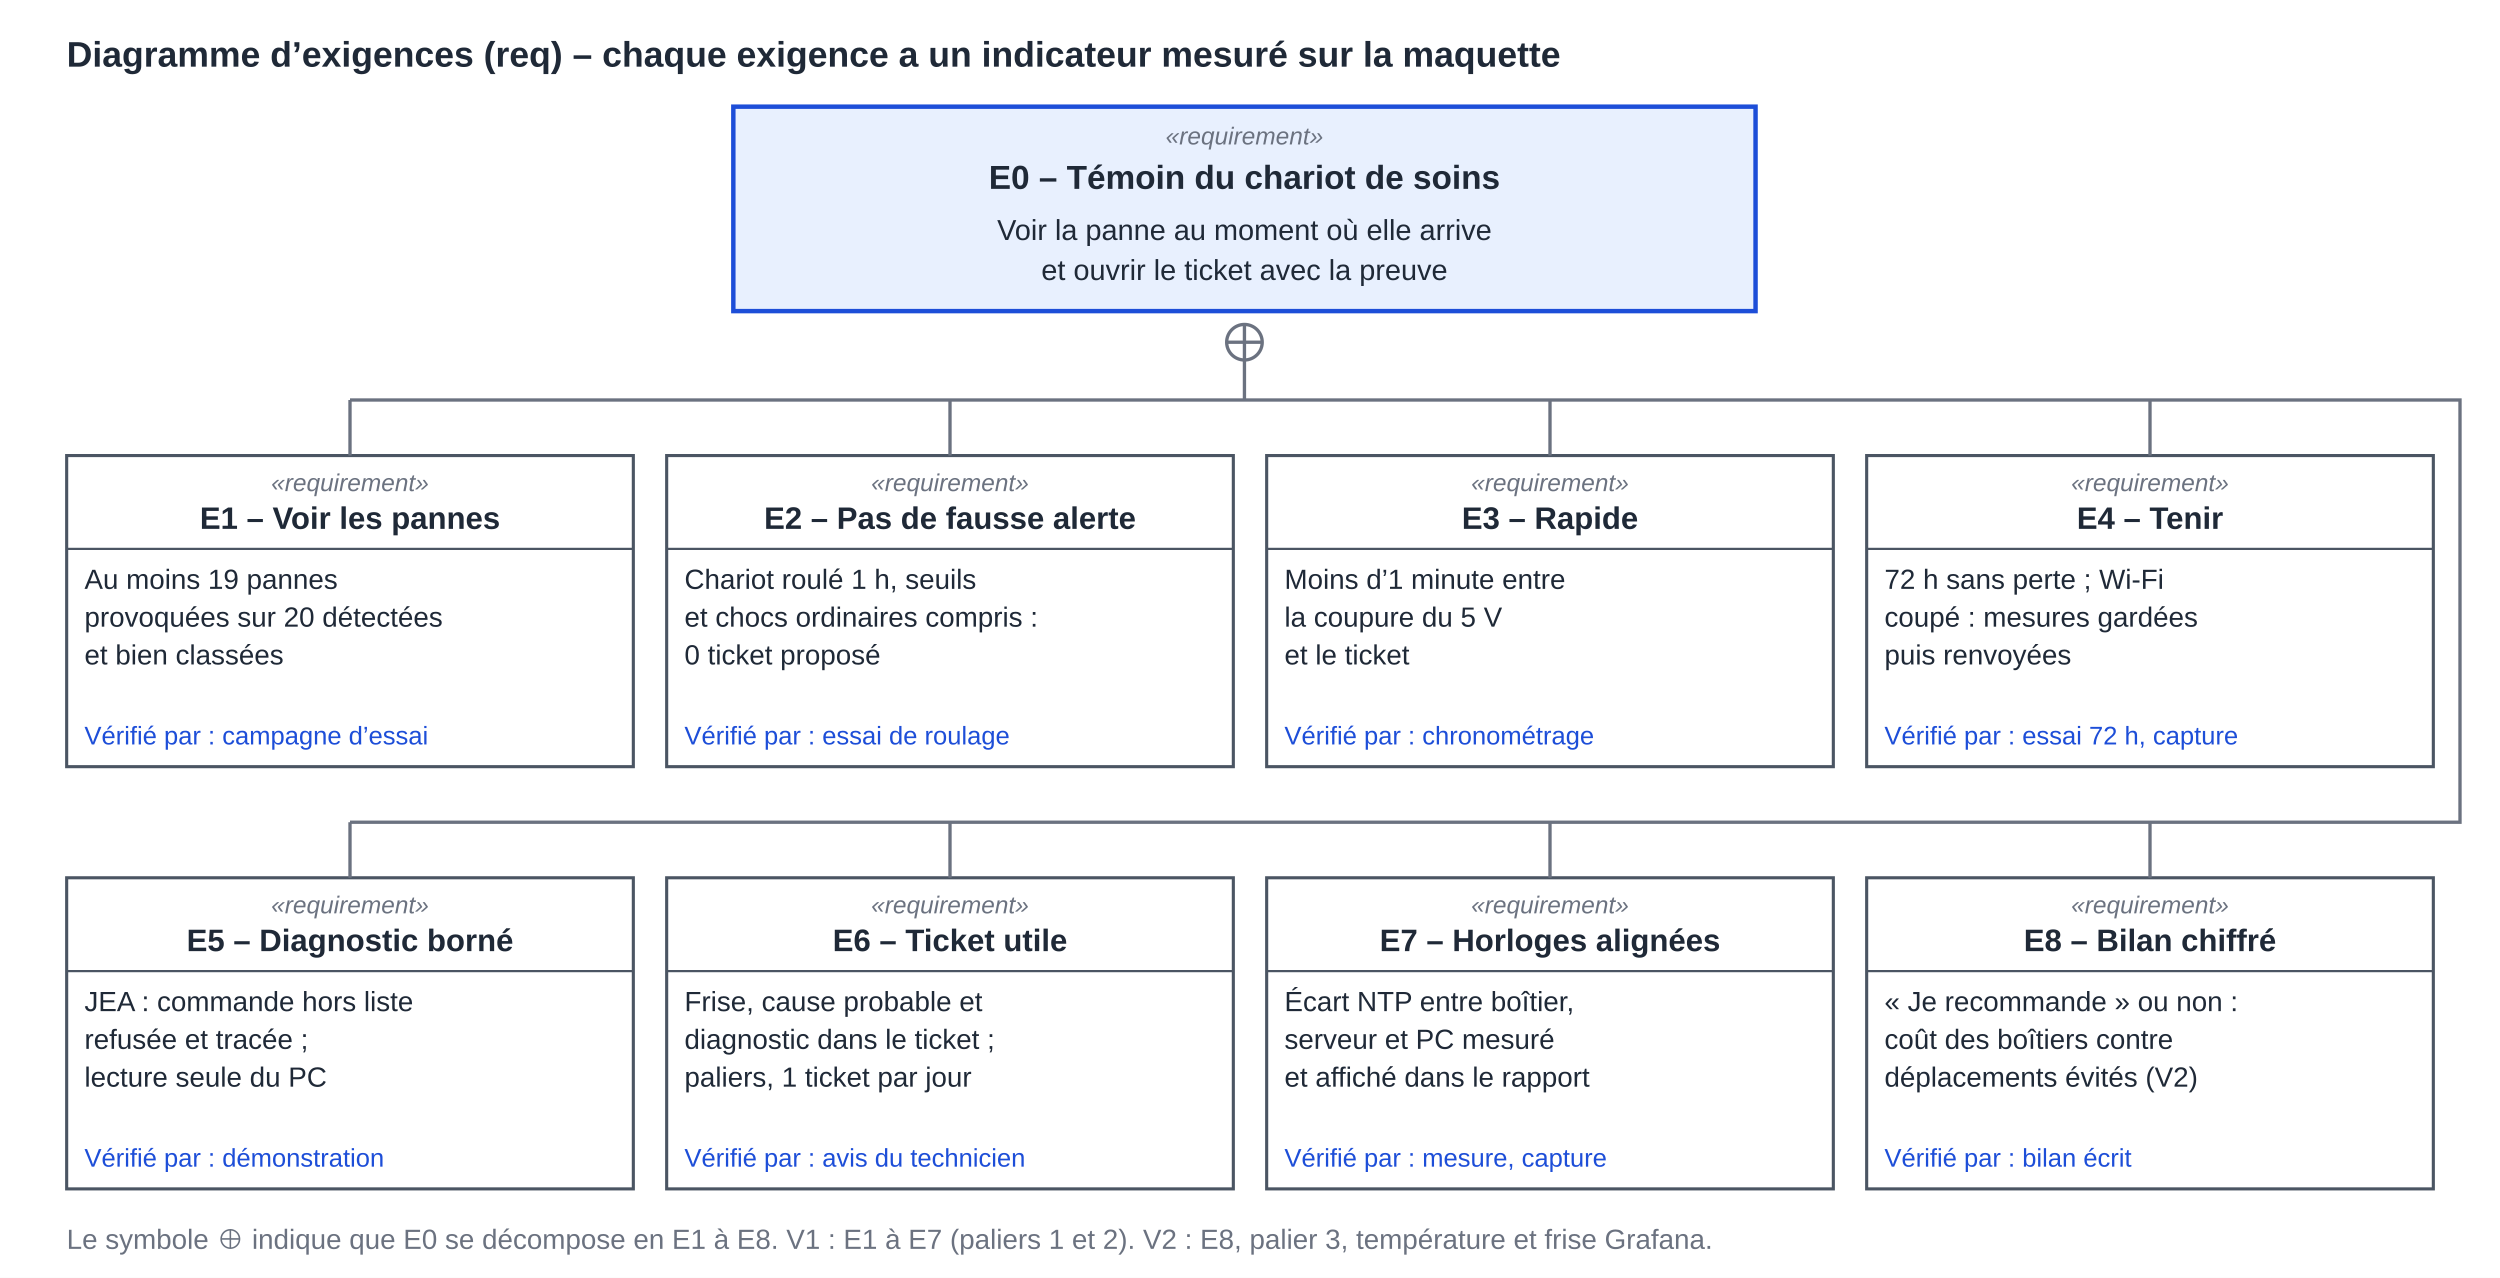
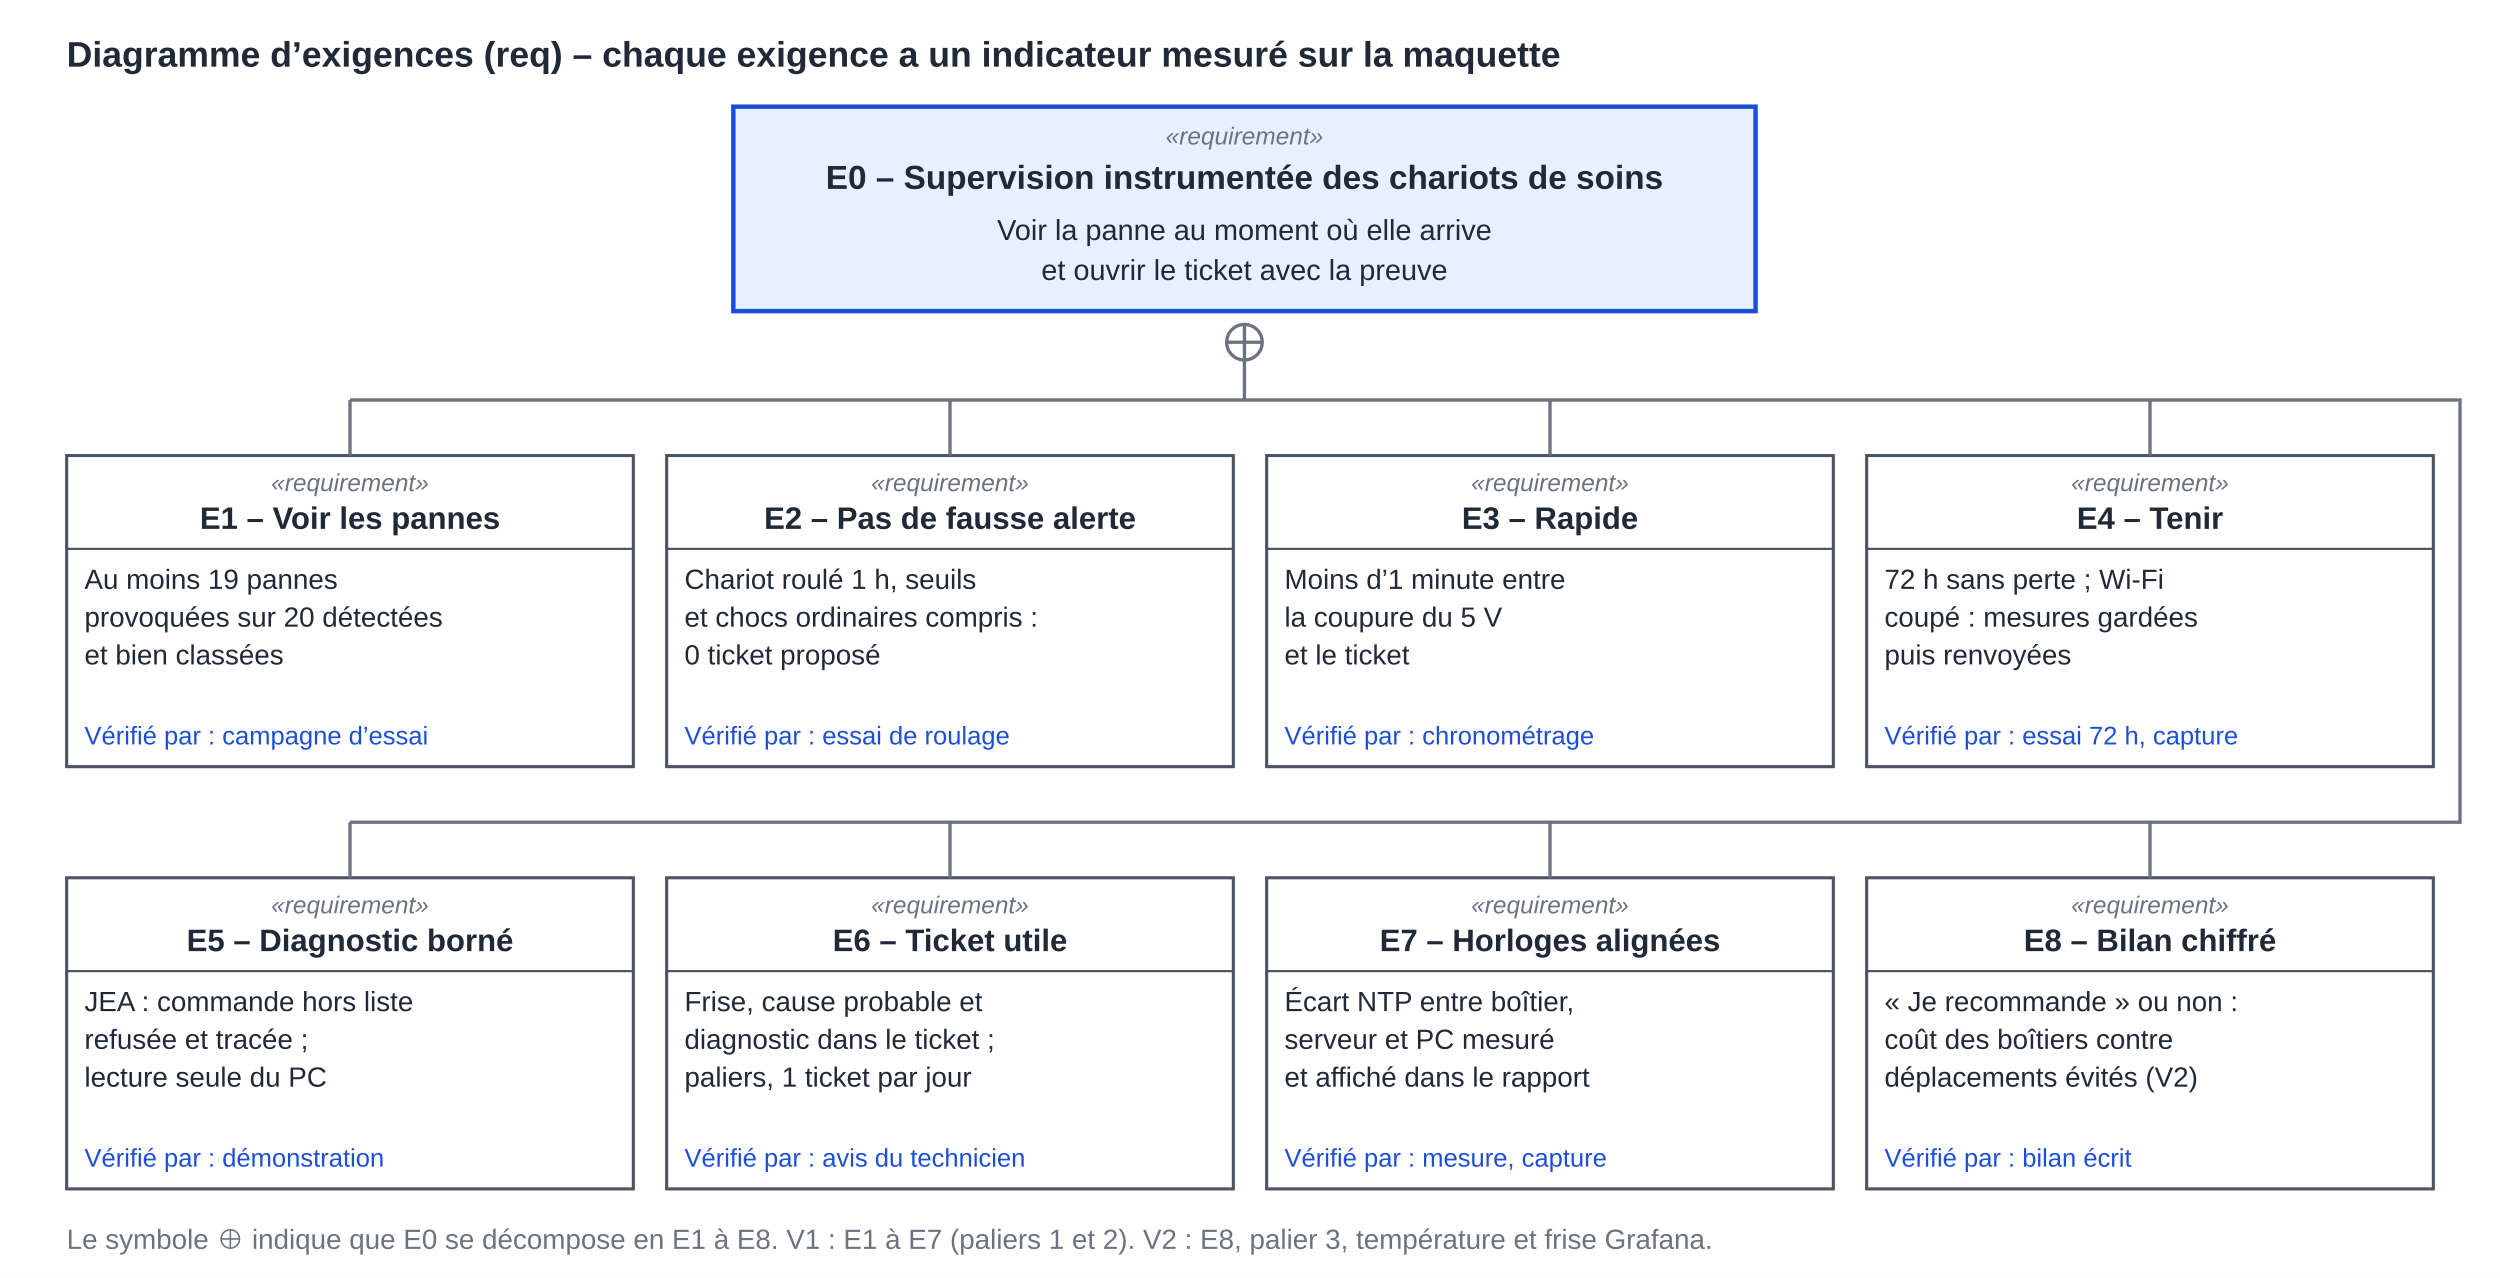
<svg xmlns="http://www.w3.org/2000/svg" width="1125" height="575" viewBox="0 0 1125 575" font-family="Liberation Sans, Arial, Helvetica, sans-serif">
  <defs>
    <marker id="fl" viewBox="0 0 10 10" refX="9" refY="5" markerWidth="8" markerHeight="8" orient="auto-start-reverse">
      <path d="M0,0 L10,5 L0,10 z" fill="#6b7280" />
    </marker>
    <marker id="flo" viewBox="0 0 10 10" refX="9" refY="5" markerWidth="9" markerHeight="9" orient="auto">
      <path d="M0,0 L10,5 L0,10" fill="none" stroke="#6b7280" stroke-width="1.5" />
    </marker>
  </defs>
  <rect width="100%" height="100%" fill="#fff" />
  <text x="30" y="30" font-size="16" font-weight="bold" fill="#1f2937" text-anchor="start">Diagramme d’exigences (req) – chaque exigence a un indicateur mesuré sur la maquette</text>
  <rect x="330" y="48" width="460" height="92" fill="#e8f0fe" stroke="#1d4ed8" stroke-width="2" />
  <text x="560.0" y="65" font-size="11" font-weight="normal" fill="#6b7280" text-anchor="middle" font-style="italic">«requirement»</text>
-   <text x="560.0" y="85" font-size="15" font-weight="bold" fill="#1f2937" text-anchor="middle">E0 – Témoin du chariot de soins</text>
+   <text x="560.0" y="85" font-size="15" font-weight="bold" fill="#1f2937" text-anchor="middle">E0 – Supervision instrumentée des chariots de soins</text>
  <text x="560.0" y="108" font-size="13" font-weight="normal" fill="#1f2937" text-anchor="middle">Voir la panne au moment où elle arrive</text>
  <text x="560.0" y="126" font-size="13" font-weight="normal" fill="#1f2937" text-anchor="middle">et ouvrir le ticket avec la preuve</text>
  <circle cx="560.0" cy="154" r="8" fill="#fff" stroke="#6b7280" stroke-width="1.5" />
  <polyline points="552.0,154 568.0,154" fill="none" stroke="#6b7280" stroke-width="1.5" />
  <polyline points="560.0,146 560.0,162" fill="none" stroke="#6b7280" stroke-width="1.5" />
  <polyline points="560.0,162 560.0,180" fill="none" stroke="#6b7280" stroke-width="1.5" />
  <polyline points="157.5,180 967.5,180" fill="none" stroke="#6b7280" stroke-width="1.5" />
  <rect x="30" y="205" width="255" height="140" fill="#fff" stroke="#4b5563" stroke-width="1.4" />
  <text x="157.5" y="221" font-size="11" font-weight="normal" fill="#6b7280" text-anchor="middle" font-style="italic">«requirement»</text>
  <text x="157.5" y="238" font-size="14" font-weight="bold" fill="#1f2937" text-anchor="middle">E1 – Voir les pannes</text>
  <polyline points="30,247 285,247" fill="none" stroke="#4b5563" stroke-width="1" />
  <text x="38" y="265" font-size="12.5" font-weight="normal" fill="#1f2937" text-anchor="start">Au moins 19 pannes</text>
  <text x="38" y="282" font-size="12.5" font-weight="normal" fill="#1f2937" text-anchor="start">provoquées sur 20 détectées</text>
  <text x="38" y="299" font-size="12.5" font-weight="normal" fill="#1f2937" text-anchor="start">et bien classées</text>
  <text x="38" y="335" font-size="11.5" font-weight="normal" fill="#1d4ed8" text-anchor="start">Vérifié par : campagne d’essai</text>
  <polyline points="157.5,180 157.5,205" fill="none" stroke="#6b7280" stroke-width="1.5" />
  <rect x="300" y="205" width="255" height="140" fill="#fff" stroke="#4b5563" stroke-width="1.4" />
  <text x="427.5" y="221" font-size="11" font-weight="normal" fill="#6b7280" text-anchor="middle" font-style="italic">«requirement»</text>
  <text x="427.5" y="238" font-size="14" font-weight="bold" fill="#1f2937" text-anchor="middle">E2 – Pas de fausse alerte</text>
  <polyline points="300,247 555,247" fill="none" stroke="#4b5563" stroke-width="1" />
  <text x="308" y="265" font-size="12.5" font-weight="normal" fill="#1f2937" text-anchor="start">Chariot roulé 1 h, seuils</text>
  <text x="308" y="282" font-size="12.5" font-weight="normal" fill="#1f2937" text-anchor="start">et chocs ordinaires compris :</text>
  <text x="308" y="299" font-size="12.5" font-weight="normal" fill="#1f2937" text-anchor="start">0 ticket proposé</text>
  <text x="308" y="335" font-size="11.5" font-weight="normal" fill="#1d4ed8" text-anchor="start">Vérifié par : essai de roulage</text>
  <polyline points="427.5,180 427.5,205" fill="none" stroke="#6b7280" stroke-width="1.5" />
  <rect x="570" y="205" width="255" height="140" fill="#fff" stroke="#4b5563" stroke-width="1.4" />
  <text x="697.5" y="221" font-size="11" font-weight="normal" fill="#6b7280" text-anchor="middle" font-style="italic">«requirement»</text>
  <text x="697.5" y="238" font-size="14" font-weight="bold" fill="#1f2937" text-anchor="middle">E3 – Rapide</text>
  <polyline points="570,247 825,247" fill="none" stroke="#4b5563" stroke-width="1" />
  <text x="578" y="265" font-size="12.5" font-weight="normal" fill="#1f2937" text-anchor="start">Moins d’1 minute entre</text>
  <text x="578" y="282" font-size="12.5" font-weight="normal" fill="#1f2937" text-anchor="start">la coupure du 5 V</text>
  <text x="578" y="299" font-size="12.5" font-weight="normal" fill="#1f2937" text-anchor="start">et le ticket</text>
  <text x="578" y="335" font-size="11.5" font-weight="normal" fill="#1d4ed8" text-anchor="start">Vérifié par : chronométrage</text>
  <polyline points="697.5,180 697.5,205" fill="none" stroke="#6b7280" stroke-width="1.5" />
  <rect x="840" y="205" width="255" height="140" fill="#fff" stroke="#4b5563" stroke-width="1.4" />
  <text x="967.5" y="221" font-size="11" font-weight="normal" fill="#6b7280" text-anchor="middle" font-style="italic">«requirement»</text>
  <text x="967.5" y="238" font-size="14" font-weight="bold" fill="#1f2937" text-anchor="middle">E4 – Tenir</text>
  <polyline points="840,247 1095,247" fill="none" stroke="#4b5563" stroke-width="1" />
  <text x="848" y="265" font-size="12.5" font-weight="normal" fill="#1f2937" text-anchor="start">72 h sans perte ; Wi-Fi</text>
  <text x="848" y="282" font-size="12.5" font-weight="normal" fill="#1f2937" text-anchor="start">coupé : mesures gardées</text>
  <text x="848" y="299" font-size="12.5" font-weight="normal" fill="#1f2937" text-anchor="start">puis renvoyées</text>
  <text x="848" y="335" font-size="11.5" font-weight="normal" fill="#1d4ed8" text-anchor="start">Vérifié par : essai 72 h, capture</text>
  <polyline points="967.5,180 967.5,205" fill="none" stroke="#6b7280" stroke-width="1.5" />
  <rect x="30" y="395" width="255" height="140" fill="#fff" stroke="#4b5563" stroke-width="1.4" />
  <text x="157.5" y="411" font-size="11" font-weight="normal" fill="#6b7280" text-anchor="middle" font-style="italic">«requirement»</text>
  <text x="157.5" y="428" font-size="14" font-weight="bold" fill="#1f2937" text-anchor="middle">E5 – Diagnostic borné</text>
  <polyline points="30,437 285,437" fill="none" stroke="#4b5563" stroke-width="1" />
  <text x="38" y="455" font-size="12.5" font-weight="normal" fill="#1f2937" text-anchor="start">JEA : commande hors liste</text>
  <text x="38" y="472" font-size="12.5" font-weight="normal" fill="#1f2937" text-anchor="start">refusée et tracée ;</text>
  <text x="38" y="489" font-size="12.5" font-weight="normal" fill="#1f2937" text-anchor="start">lecture seule du PC</text>
  <text x="38" y="525" font-size="11.5" font-weight="normal" fill="#1d4ed8" text-anchor="start">Vérifié par : démonstration</text>
  <polyline points="157.5,370 157.5,395" fill="none" stroke="#6b7280" stroke-width="1.5" />
  <rect x="300" y="395" width="255" height="140" fill="#fff" stroke="#4b5563" stroke-width="1.4" />
  <text x="427.5" y="411" font-size="11" font-weight="normal" fill="#6b7280" text-anchor="middle" font-style="italic">«requirement»</text>
  <text x="427.5" y="428" font-size="14" font-weight="bold" fill="#1f2937" text-anchor="middle">E6 – Ticket utile</text>
  <polyline points="300,437 555,437" fill="none" stroke="#4b5563" stroke-width="1" />
  <text x="308" y="455" font-size="12.5" font-weight="normal" fill="#1f2937" text-anchor="start">Frise, cause probable et</text>
  <text x="308" y="472" font-size="12.5" font-weight="normal" fill="#1f2937" text-anchor="start">diagnostic dans le ticket ;</text>
  <text x="308" y="489" font-size="12.5" font-weight="normal" fill="#1f2937" text-anchor="start">paliers, 1 ticket par jour</text>
  <text x="308" y="525" font-size="11.5" font-weight="normal" fill="#1d4ed8" text-anchor="start">Vérifié par : avis du technicien</text>
  <polyline points="427.5,370 427.5,395" fill="none" stroke="#6b7280" stroke-width="1.5" />
  <rect x="570" y="395" width="255" height="140" fill="#fff" stroke="#4b5563" stroke-width="1.4" />
  <text x="697.5" y="411" font-size="11" font-weight="normal" fill="#6b7280" text-anchor="middle" font-style="italic">«requirement»</text>
  <text x="697.5" y="428" font-size="14" font-weight="bold" fill="#1f2937" text-anchor="middle">E7 – Horloges alignées</text>
  <polyline points="570,437 825,437" fill="none" stroke="#4b5563" stroke-width="1" />
  <text x="578" y="455" font-size="12.5" font-weight="normal" fill="#1f2937" text-anchor="start">Écart NTP entre boîtier,</text>
  <text x="578" y="472" font-size="12.5" font-weight="normal" fill="#1f2937" text-anchor="start">serveur et PC mesuré</text>
  <text x="578" y="489" font-size="12.5" font-weight="normal" fill="#1f2937" text-anchor="start">et affiché dans le rapport</text>
  <text x="578" y="525" font-size="11.5" font-weight="normal" fill="#1d4ed8" text-anchor="start">Vérifié par : mesure, capture</text>
  <polyline points="697.5,370 697.5,395" fill="none" stroke="#6b7280" stroke-width="1.5" />
  <rect x="840" y="395" width="255" height="140" fill="#fff" stroke="#4b5563" stroke-width="1.4" />
  <text x="967.5" y="411" font-size="11" font-weight="normal" fill="#6b7280" text-anchor="middle" font-style="italic">«requirement»</text>
  <text x="967.5" y="428" font-size="14" font-weight="bold" fill="#1f2937" text-anchor="middle">E8 – Bilan chiffré</text>
  <polyline points="840,437 1095,437" fill="none" stroke="#4b5563" stroke-width="1" />
  <text x="848" y="455" font-size="12.5" font-weight="normal" fill="#1f2937" text-anchor="start">« Je recommande » ou non :</text>
  <text x="848" y="472" font-size="12.5" font-weight="normal" fill="#1f2937" text-anchor="start">coût des boîtiers contre</text>
  <text x="848" y="489" font-size="12.5" font-weight="normal" fill="#1f2937" text-anchor="start">déplacements évités (V2)</text>
  <text x="848" y="525" font-size="11.5" font-weight="normal" fill="#1d4ed8" text-anchor="start">Vérifié par : bilan écrit</text>
  <polyline points="967.5,370 967.5,395" fill="none" stroke="#6b7280" stroke-width="1.5" />
  <polyline points="157.5,370 967.5,370" fill="none" stroke="#6b7280" stroke-width="1.5" />
  <polyline points="967.5,180 1107,180 1107,370 967.5,370" fill="none" stroke="#6b7280" stroke-width="1.5" />
  <text x="30" y="562" font-size="12.5" font-weight="normal" fill="#6b7280" text-anchor="start">Le symbole ⊕ indique que E0 se décompose en E1 à E8. V1 : E1 à E7 (paliers 1 et 2). V2 : E8, palier 3, température et frise Grafana.</text>
</svg>
